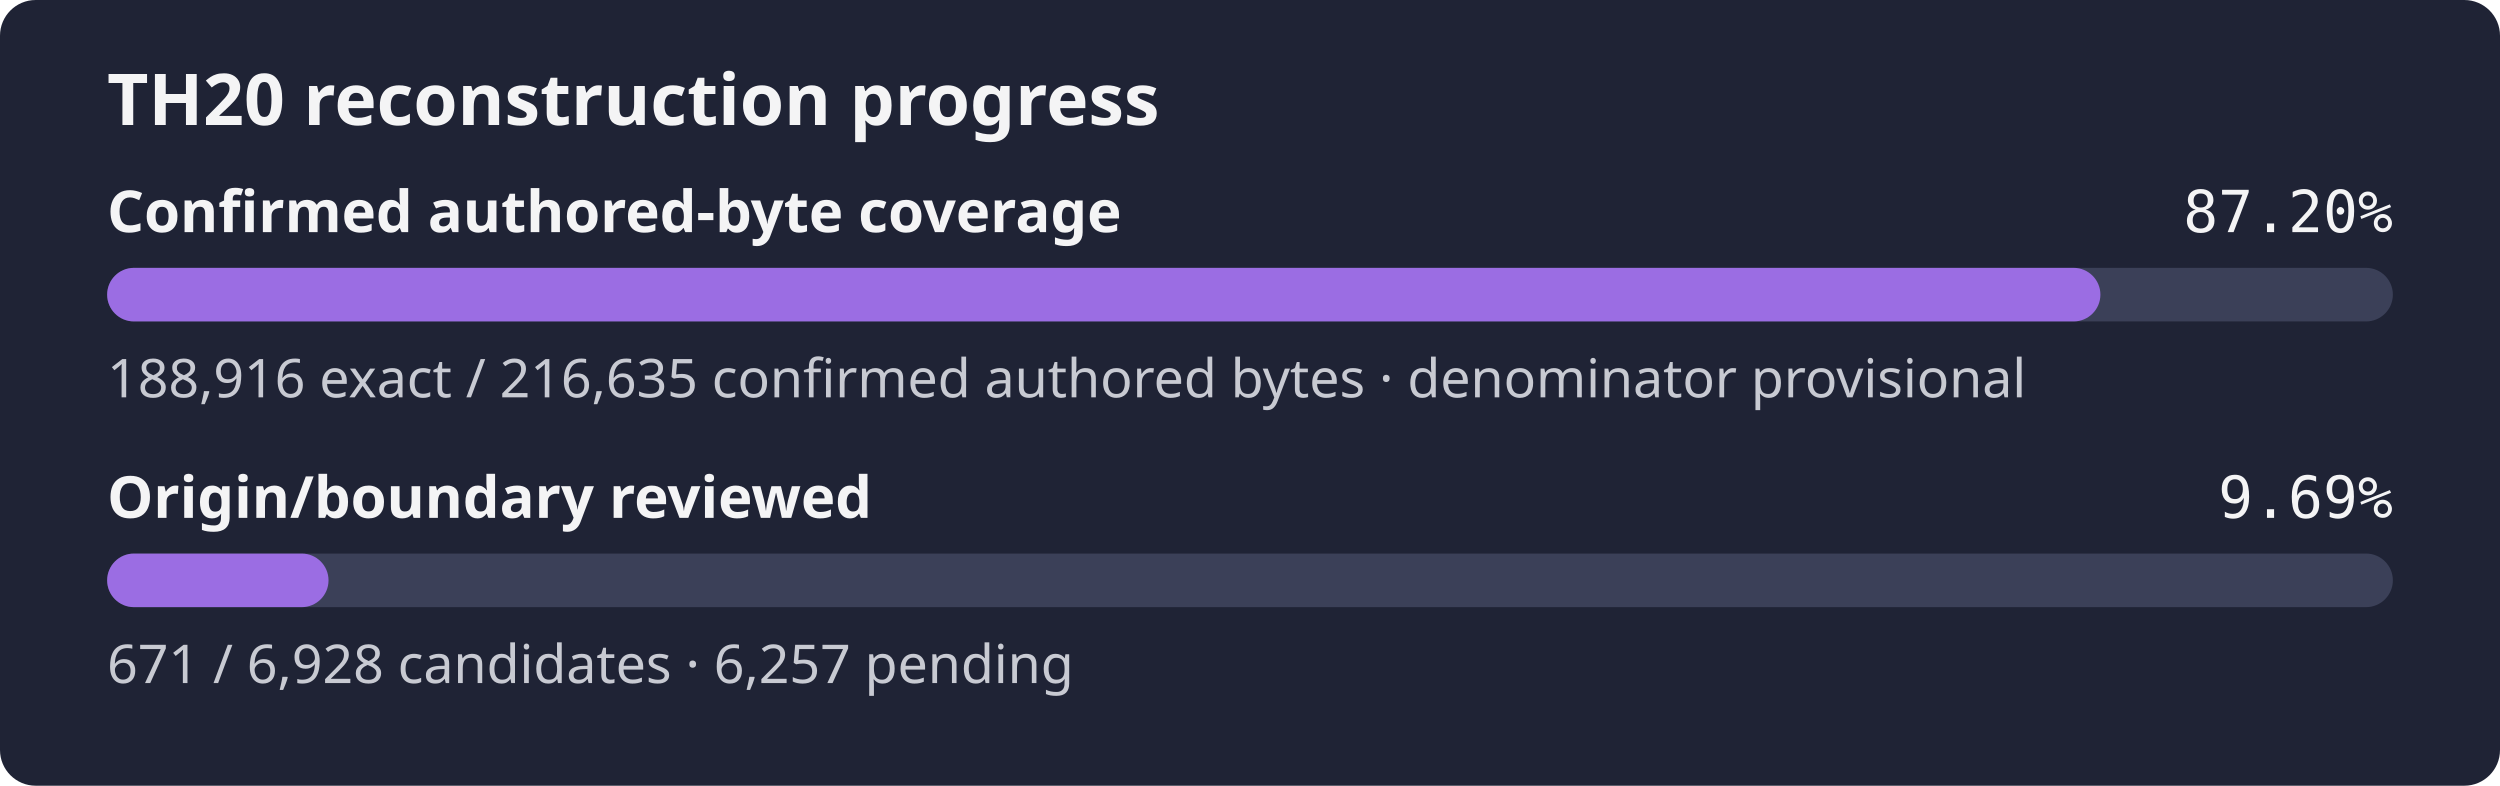
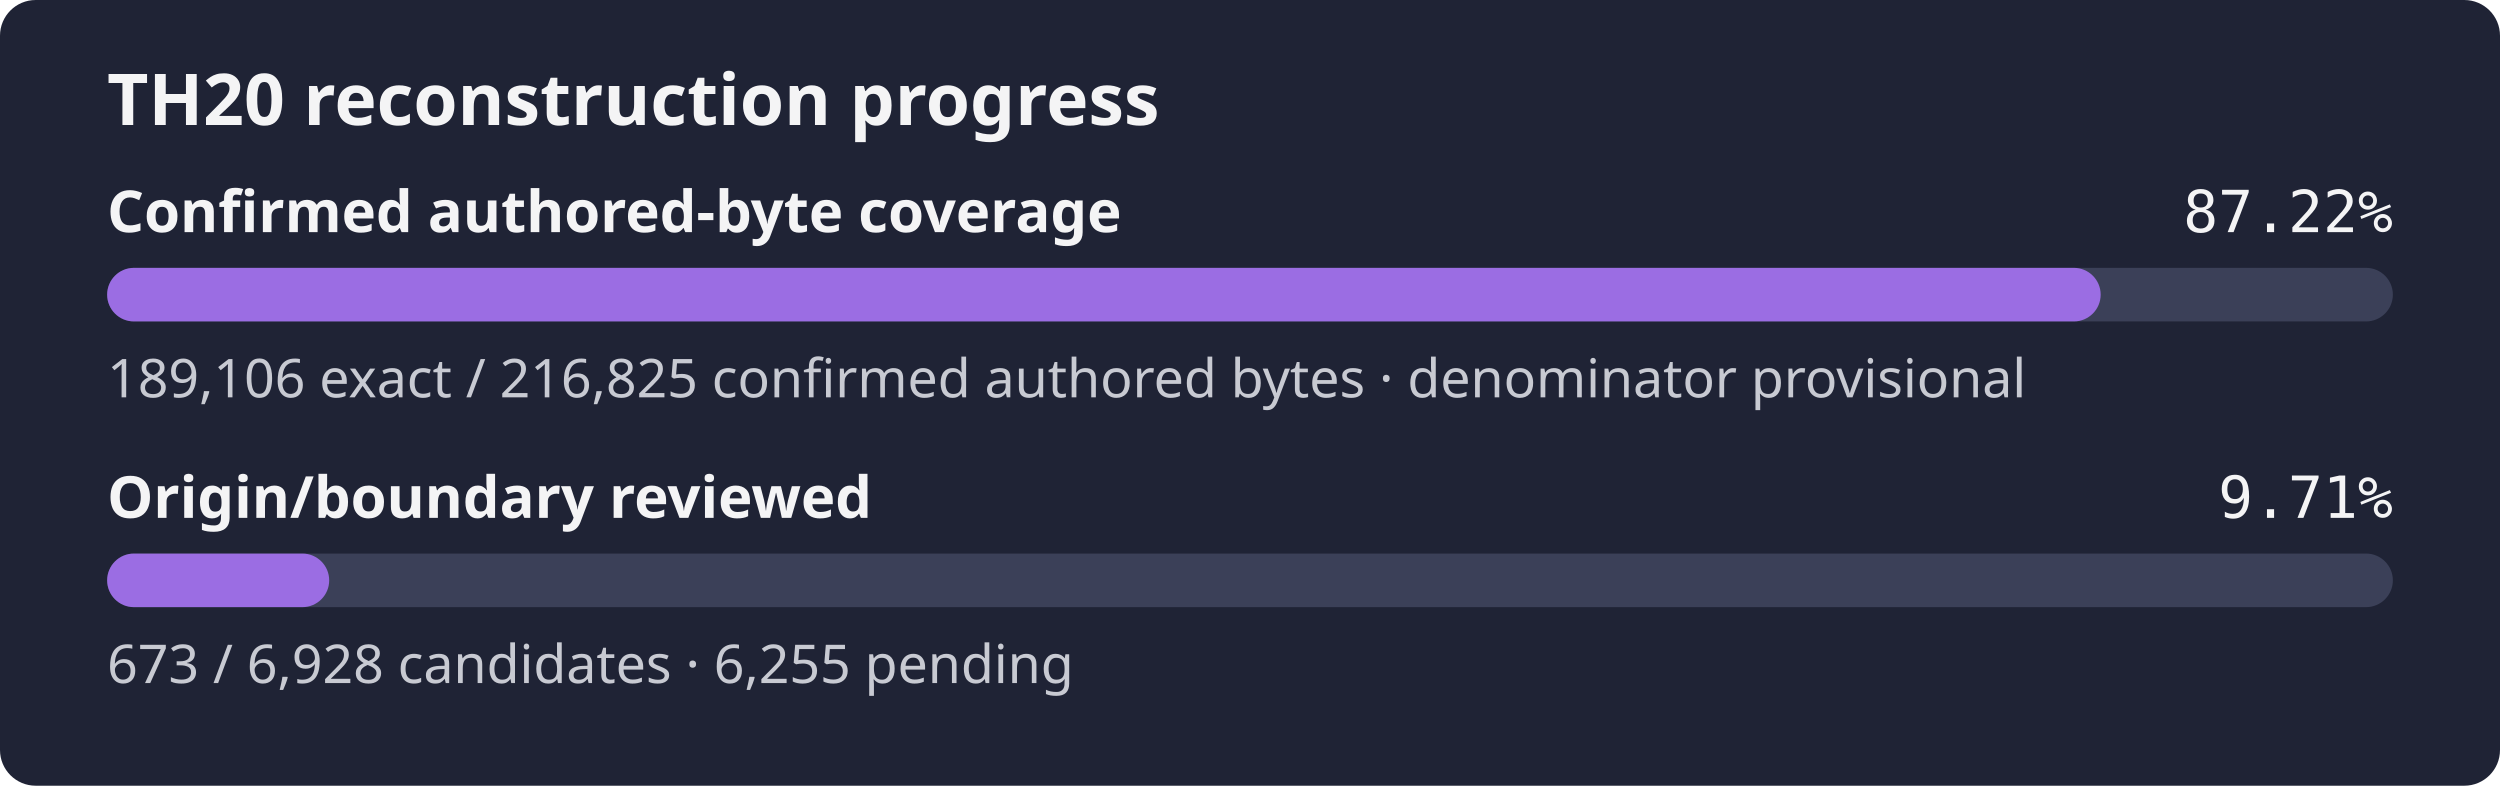
- <svg xmlns="http://www.w3.org/2000/svg" width="560" height="176" role="img" aria-label="TH20 reconstruction progress: 87.20% of the confirmed authored-byte set is exact, origin review 9.69%">
+ <svg xmlns="http://www.w3.org/2000/svg" width="560" height="176" role="img" aria-label="TH20 reconstruction progress: 87.22% of the confirmed authored-byte set is exact, origin review 9.71%">
  <rect width="560" height="176" rx="8" fill="#1f2335" />
  <text x="24" y="28" fill="#f4f4f5" font-family="sans-serif" font-size="16" font-weight="600">TH20 reconstruction progress</text>
  <text x="24" y="52" fill="#f4f4f5" font-family="sans-serif" font-size="13" font-weight="600">Confirmed authored-byte coverage</text>
-   <text x="536" y="52" fill="#f4f4f5" text-anchor="end" font-family="monospace" font-size="13">87.20%</text>
+   <text x="536" y="52" fill="#f4f4f5" text-anchor="end" font-family="monospace" font-size="13">87.22%</text>
  <rect x="24" y="60" width="512" height="12" rx="6" fill="#3b4058" />
-   <rect x="24" y="60" width="446.49" height="12" rx="6" fill="#9b6de3" />
-   <text x="24" y="89" fill="#c8cad2" font-family="sans-serif" font-size="12">188,916 exact / 216,635 confirmed authored bytes · denominator provisional</text>
+   <rect x="24" y="60" width="446.55" height="12" rx="6" fill="#9b6de3" />
+   <text x="24" y="89" fill="#c8cad2" font-family="sans-serif" font-size="12">189,106 exact / 216,825 confirmed authored bytes · denominator provisional</text>
  <text x="24" y="116" fill="#f4f4f5" font-family="sans-serif" font-size="13" font-weight="600">Origin/boundary reviewed</text>
-   <text x="536" y="116" fill="#f4f4f5" text-anchor="end" font-family="monospace" font-size="13">9.69%</text>
+   <text x="536" y="116" fill="#f4f4f5" text-anchor="end" font-family="monospace" font-size="13">9.71%</text>
  <rect x="24" y="124" width="512" height="12" rx="6" fill="#3b4058" />
-   <rect x="24" y="124" width="49.59" height="12" rx="6" fill="#9b6de3" />
-   <text x="24" y="153" fill="#c8cad2" font-family="sans-serif" font-size="12">671 / 6,928 candidates · 6,257 pending</text>
+   <rect x="24" y="124" width="49.74" height="12" rx="6" fill="#9b6de3" />
+   <text x="24" y="153" fill="#c8cad2" font-family="sans-serif" font-size="12">673 / 6,928 candidates · 6,255 pending</text>
</svg>
